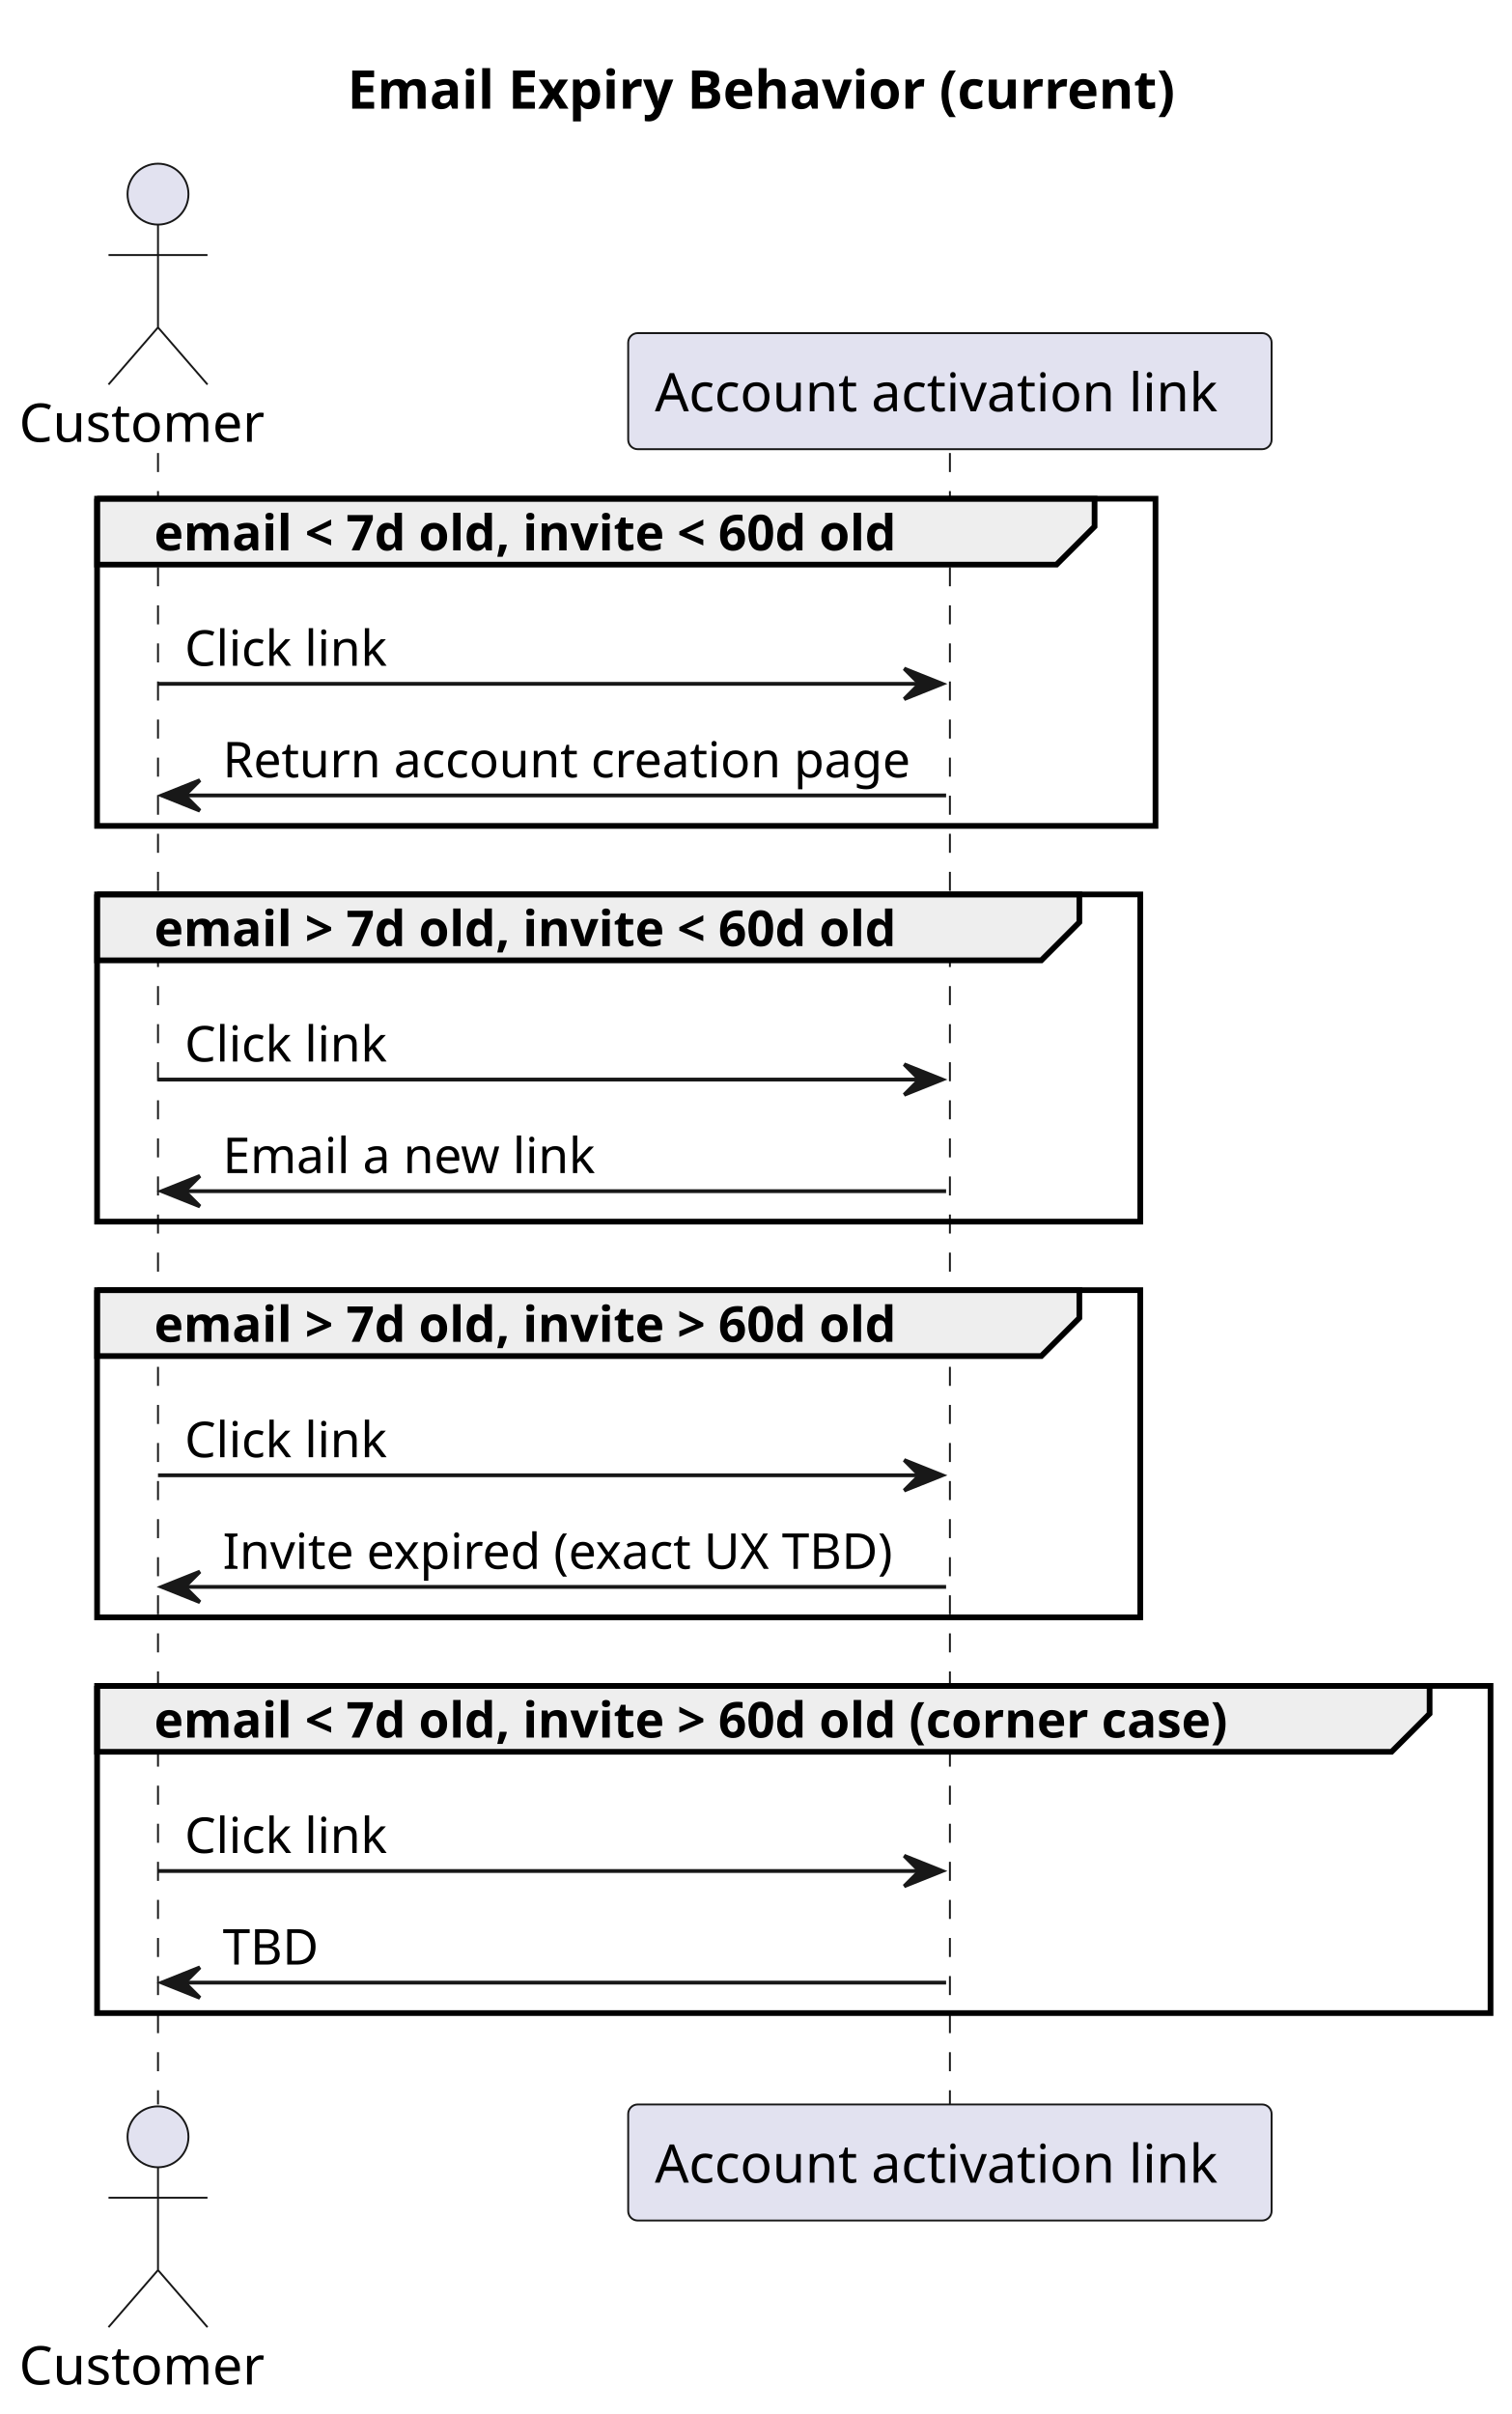
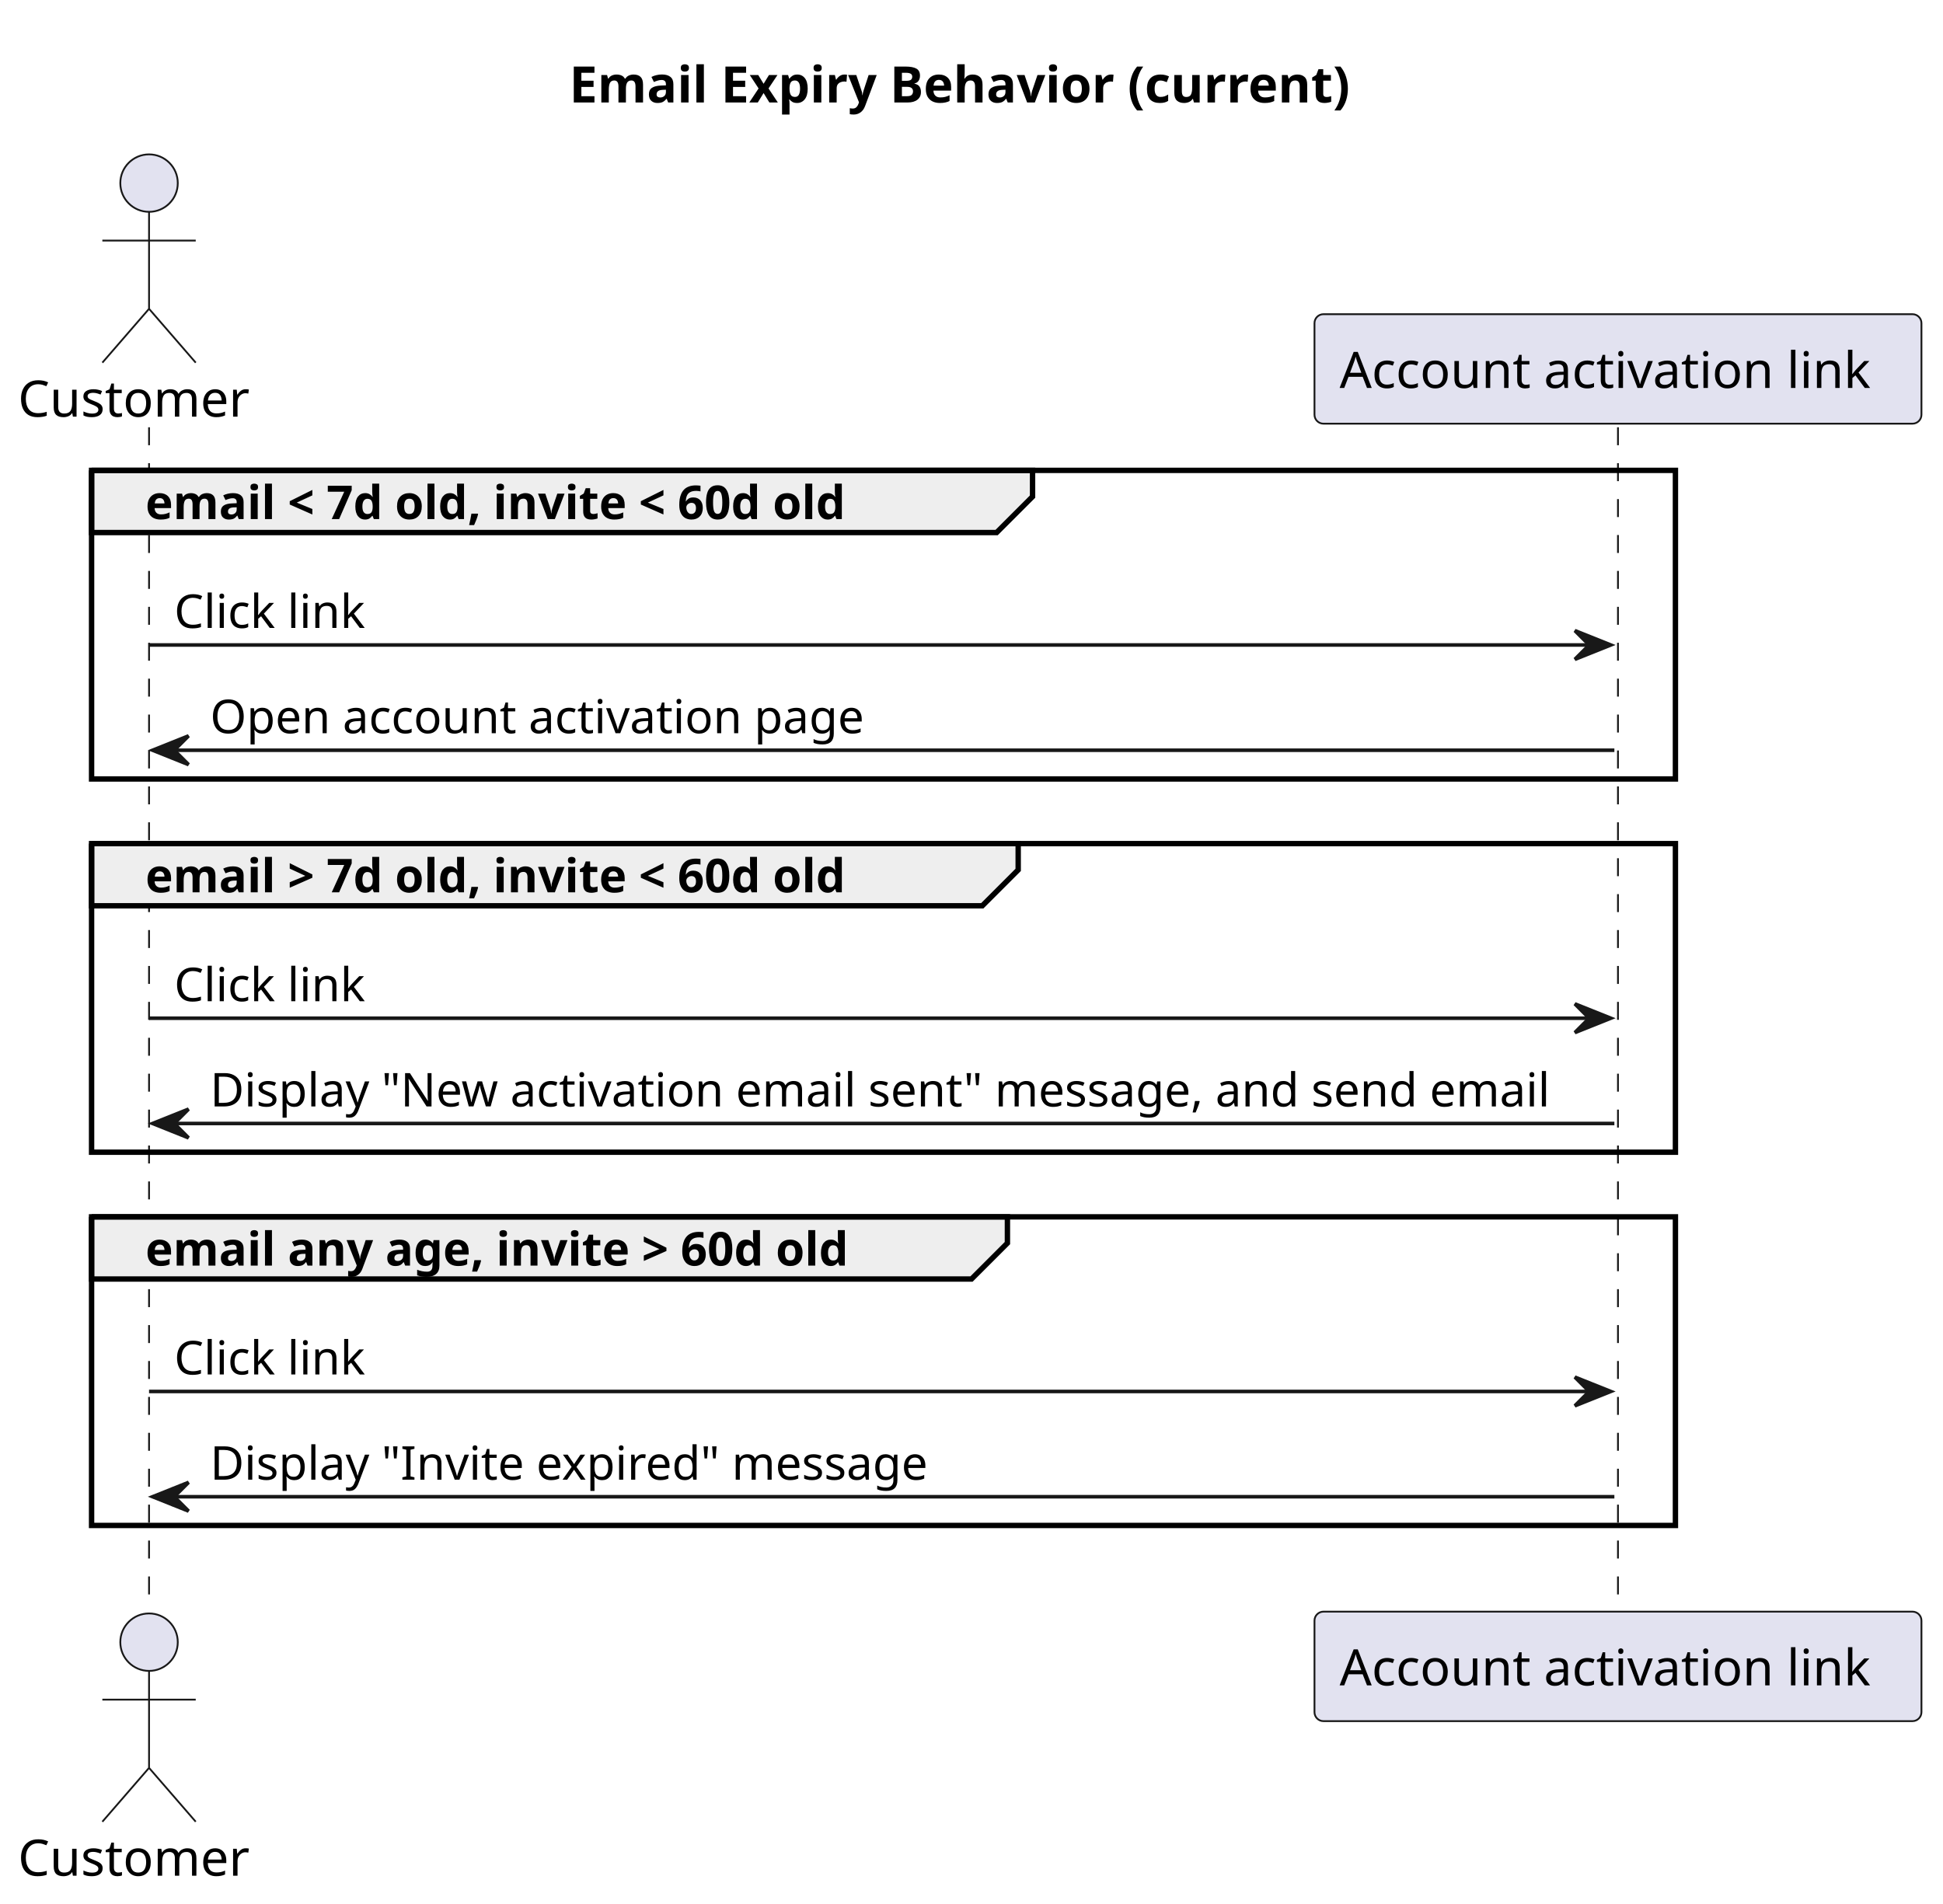
- <svg xmlns="http://www.w3.org/2000/svg" contentStyleType="text/css" height="634px" preserveAspectRatio="none" style="width:397px;height:634px;background:#FFFFFF;" version="1.1" viewBox="0 0 397 634" width="397px" zoomAndPan="magnify">
+ <svg xmlns="http://www.w3.org/2000/svg" contentStyleType="text/css" height="530px" preserveAspectRatio="none" style="width:541px;height:530px;background:#FFFFFF;" version="1.1" viewBox="0 0 541 530" width="541px" zoomAndPan="magnify">
  <defs />
  <g>
-     <text fill="#000000" font-family="sans-serif" font-size="14" font-weight="bold" lengthAdjust="spacing" textLength="222" x="91.25" y="28.535">Email Expiry Behavior (current)</text>
-     <line style="stroke:#181818;stroke-width:0.5;stroke-dasharray:5.0,5.0;" x1="41.5" x2="41.5" y1="118.977" y2="552.703" />
-     <line style="stroke:#181818;stroke-width:0.5;stroke-dasharray:5.0,5.0;" x1="249.5" x2="249.5" y1="118.977" y2="552.703" />
+     <text fill="#000000" font-family="sans-serif" font-size="14" font-weight="bold" lengthAdjust="spacing" textLength="222" x="158.5" y="28.535">Email Expiry Behavior (current)</text>
+     <line style="stroke:#181818;stroke-width:0.5;stroke-dasharray:5.0,5.0;" x1="41.5" x2="41.5" y1="118.977" y2="448.772" />
+     <line style="stroke:#181818;stroke-width:0.5;stroke-dasharray:5.0,5.0;" x1="450.5" x2="450.5" y1="118.977" y2="448.772" />
    <text fill="#000000" font-family="sans-serif" font-size="14" lengthAdjust="spacing" textLength="67" x="5" y="116.023">Customer</text>
    <ellipse cx="41.5" cy="50.988" fill="#E2E2F0" rx="8" ry="8" style="stroke:#181818;stroke-width:0.5;" />
    <path d="M41.5,58.988 L41.5,85.988 M28.5,66.988 L54.5,66.988 M41.5,85.988 L28.5,100.988 M41.5,85.988 L54.5,100.988 " fill="none" style="stroke:#181818;stroke-width:0.5;" />
-     <rect fill="#E2E2F0" height="30.488" rx="2.5" ry="2.5" style="stroke:#181818;stroke-width:0.5;" width="169" x="165" y="87.488" />
-     <text fill="#000000" font-family="sans-serif" font-size="14" lengthAdjust="spacing" textLength="155" x="172" y="108.023">Account activation link</text>
-     <text fill="#000000" font-family="sans-serif" font-size="14" lengthAdjust="spacing" textLength="67" x="5" y="626.238">Customer</text>
-     <ellipse cx="41.5" cy="561.203" fill="#E2E2F0" rx="8" ry="8" style="stroke:#181818;stroke-width:0.5;" />
-     <path d="M41.5,569.203 L41.5,596.203 M28.5,577.203 L54.5,577.203 M41.5,596.203 L28.5,611.203 M41.5,596.203 L54.5,611.203 " fill="none" style="stroke:#181818;stroke-width:0.5;" />
-     <rect fill="#E2E2F0" height="30.488" rx="2.5" ry="2.5" style="stroke:#181818;stroke-width:0.5;" width="169" x="165" y="552.703" />
-     <text fill="#000000" font-family="sans-serif" font-size="14" lengthAdjust="spacing" textLength="155" x="172" y="573.238">Account activation link</text>
+     <rect fill="#E2E2F0" height="30.488" rx="2.5" ry="2.5" style="stroke:#181818;stroke-width:0.5;" width="169" x="366" y="87.488" />
+     <text fill="#000000" font-family="sans-serif" font-size="14" lengthAdjust="spacing" textLength="155" x="373" y="108.023">Account activation link</text>
+     <text fill="#000000" font-family="sans-serif" font-size="14" lengthAdjust="spacing" textLength="67" x="5" y="522.307">Customer</text>
+     <ellipse cx="41.5" cy="457.272" fill="#E2E2F0" rx="8" ry="8" style="stroke:#181818;stroke-width:0.5;" />
+     <path d="M41.5,465.272 L41.5,492.272 M28.5,473.272 L54.5,473.272 M41.5,492.272 L28.5,507.272 M41.5,492.272 L54.5,507.272 " fill="none" style="stroke:#181818;stroke-width:0.5;" />
+     <rect fill="#E2E2F0" height="30.488" rx="2.5" ry="2.5" style="stroke:#181818;stroke-width:0.5;" width="169" x="366" y="448.772" />
+     <text fill="#000000" font-family="sans-serif" font-size="14" lengthAdjust="spacing" textLength="155" x="373" y="469.307">Account activation link</text>
    <path d="M25.5,130.977 L287.5,130.977 L287.5,138.287 L277.5,148.287 L25.5,148.287 L25.5,130.977 " fill="#EEEEEE" style="stroke:#000000;stroke-width:1.5;" />
-     <rect fill="none" height="85.932" style="stroke:#000000;stroke-width:1.5;" width="278" x="25.5" y="130.977" />
+     <rect fill="none" height="85.932" style="stroke:#000000;stroke-width:1.5;" width="441" x="25.5" y="130.977" />
    <text fill="#000000" font-family="sans-serif" font-size="13" font-weight="bold" lengthAdjust="spacing" textLength="217" x="40.5" y="144.545">email &lt;  7d old, invite &lt; 60d old</text>
-     <polygon fill="#181818" points="237.5,175.598,247.5,179.598,237.5,183.598,241.5,179.598" style="stroke:#181818;stroke-width:1.0;" />
-     <line style="stroke:#181818;stroke-width:1.0;" x1="41.5" x2="243.5" y1="179.598" y2="179.598" />
+     <polygon fill="#181818" points="438.5,175.598,448.5,179.598,438.5,183.598,442.5,179.598" style="stroke:#181818;stroke-width:1.0;" />
+     <line style="stroke:#181818;stroke-width:1.0;" x1="41.5" x2="444.5" y1="179.598" y2="179.598" />
    <text fill="#000000" font-family="sans-serif" font-size="13" lengthAdjust="spacing" textLength="60" x="48.5" y="174.856">Click link</text>
    <polygon fill="#181818" points="52.5,204.908,42.5,208.908,52.5,212.908,48.5,208.908" style="stroke:#181818;stroke-width:1.0;" />
-     <line style="stroke:#181818;stroke-width:1.0;" x1="46.5" x2="248.5" y1="208.908" y2="208.908" />
-     <text fill="#000000" font-family="sans-serif" font-size="13" lengthAdjust="spacing" textLength="184" x="58.5" y="204.166">Return account creation page</text>
+     <line style="stroke:#181818;stroke-width:1.0;" x1="46.5" x2="449.5" y1="208.908" y2="208.908" />
+     <text fill="#000000" font-family="sans-serif" font-size="13" lengthAdjust="spacing" textLength="187" x="58.5" y="204.166">Open account activation page</text>
    <path d="M25.5,234.908 L283.5,234.908 L283.5,242.219 L273.5,252.219 L25.5,252.219 L25.5,234.908 " fill="#EEEEEE" style="stroke:#000000;stroke-width:1.5;" />
-     <rect fill="none" height="85.932" style="stroke:#000000;stroke-width:1.5;" width="274" x="25.5" y="234.908" />
+     <rect fill="none" height="85.932" style="stroke:#000000;stroke-width:1.5;" width="441" x="25.5" y="234.908" />
    <text fill="#000000" font-family="sans-serif" font-size="13" font-weight="bold" lengthAdjust="spacing" textLength="213" x="40.5" y="248.477">email &gt; 7d old, invite &lt; 60d old</text>
-     <polygon fill="#181818" points="237.5,279.529,247.5,283.529,237.5,287.529,241.5,283.529" style="stroke:#181818;stroke-width:1.0;" />
-     <line style="stroke:#181818;stroke-width:1.0;" x1="41.5" x2="243.5" y1="283.529" y2="283.529" />
+     <polygon fill="#181818" points="438.5,279.529,448.5,283.529,438.5,287.529,442.5,283.529" style="stroke:#181818;stroke-width:1.0;" />
+     <line style="stroke:#181818;stroke-width:1.0;" x1="41.5" x2="444.5" y1="283.529" y2="283.529" />
    <text fill="#000000" font-family="sans-serif" font-size="13" lengthAdjust="spacing" textLength="60" x="48.5" y="278.787">Click link</text>
    <polygon fill="#181818" points="52.5,308.84,42.5,312.84,52.5,316.84,48.5,312.84" style="stroke:#181818;stroke-width:1.0;" />
-     <line style="stroke:#181818;stroke-width:1.0;" x1="46.5" x2="248.5" y1="312.84" y2="312.84" />
-     <text fill="#000000" font-family="sans-serif" font-size="13" lengthAdjust="spacing" textLength="102" x="58.5" y="308.098">Email a new link</text>
-     <path d="M25.5,338.84 L283.5,338.84 L283.5,346.15 L273.5,356.15 L25.5,356.15 L25.5,338.84 " fill="#EEEEEE" style="stroke:#000000;stroke-width:1.5;" />
-     <rect fill="none" height="85.932" style="stroke:#000000;stroke-width:1.5;" width="274" x="25.5" y="338.84" />
-     <text fill="#000000" font-family="sans-serif" font-size="13" font-weight="bold" lengthAdjust="spacing" textLength="213" x="40.5" y="352.408">email &gt; 7d old, invite &gt; 60d old</text>
-     <polygon fill="#181818" points="237.5,383.461,247.5,387.461,237.5,391.461,241.5,387.461" style="stroke:#181818;stroke-width:1.0;" />
-     <line style="stroke:#181818;stroke-width:1.0;" x1="41.5" x2="243.5" y1="387.461" y2="387.461" />
+     <line style="stroke:#181818;stroke-width:1.0;" x1="46.5" x2="449.5" y1="312.84" y2="312.84" />
+     <text fill="#000000" font-family="sans-serif" font-size="13" lengthAdjust="spacing" textLength="385" x="58.5" y="308.098">Display "New activation email sent" message, and send email</text>
+     <path d="M25.5,338.84 L280.5,338.84 L280.5,346.15 L270.5,356.15 L25.5,356.15 L25.5,338.84 " fill="#EEEEEE" style="stroke:#000000;stroke-width:1.5;" />
+     <rect fill="none" height="85.932" style="stroke:#000000;stroke-width:1.5;" width="441" x="25.5" y="338.84" />
+     <text fill="#000000" font-family="sans-serif" font-size="13" font-weight="bold" lengthAdjust="spacing" textLength="210" x="40.5" y="352.408">email any age, invite &gt; 60d old</text>
+     <polygon fill="#181818" points="438.5,383.461,448.5,387.461,438.5,391.461,442.5,387.461" style="stroke:#181818;stroke-width:1.0;" />
+     <line style="stroke:#181818;stroke-width:1.0;" x1="41.5" x2="444.5" y1="387.461" y2="387.461" />
    <text fill="#000000" font-family="sans-serif" font-size="13" lengthAdjust="spacing" textLength="60" x="48.5" y="382.719">Click link</text>
    <polygon fill="#181818" points="52.5,412.772,42.5,416.772,52.5,420.772,48.5,416.772" style="stroke:#181818;stroke-width:1.0;" />
-     <line style="stroke:#181818;stroke-width:1.0;" x1="46.5" x2="248.5" y1="416.772" y2="416.772" />
-     <text fill="#000000" font-family="sans-serif" font-size="13" lengthAdjust="spacing" textLength="182" x="58.5" y="412.029">Invite expired (exact UX TBD)</text>
-     <path d="M25.5,442.772 L375.5,442.772 L375.5,450.082 L365.5,460.082 L25.5,460.082 L25.5,442.772 " fill="#EEEEEE" style="stroke:#000000;stroke-width:1.5;" />
-     <rect fill="none" height="85.932" style="stroke:#000000;stroke-width:1.5;" width="366" x="25.5" y="442.772" />
-     <text fill="#000000" font-family="sans-serif" font-size="13" font-weight="bold" lengthAdjust="spacing" textLength="305" x="40.5" y="456.34">email &lt; 7d old, invite &gt; 60d old (corner case)</text>
-     <polygon fill="#181818" points="237.5,487.393,247.5,491.393,237.5,495.393,241.5,491.393" style="stroke:#181818;stroke-width:1.0;" />
-     <line style="stroke:#181818;stroke-width:1.0;" x1="41.5" x2="243.5" y1="491.393" y2="491.393" />
-     <text fill="#000000" font-family="sans-serif" font-size="13" lengthAdjust="spacing" textLength="60" x="48.5" y="486.65">Click link</text>
-     <polygon fill="#181818" points="52.5,516.703,42.5,520.703,52.5,524.703,48.5,520.703" style="stroke:#181818;stroke-width:1.0;" />
-     <line style="stroke:#181818;stroke-width:1.0;" x1="46.5" x2="248.5" y1="520.703" y2="520.703" />
-     <text fill="#000000" font-family="sans-serif" font-size="13" lengthAdjust="spacing" textLength="25" x="58.5" y="515.961">TBD</text>
+     <line style="stroke:#181818;stroke-width:1.0;" x1="46.5" x2="449.5" y1="416.772" y2="416.772" />
+     <text fill="#000000" font-family="sans-serif" font-size="13" lengthAdjust="spacing" textLength="206" x="58.5" y="412.029">Display "Invite expired" message</text>
  </g>
</svg>
